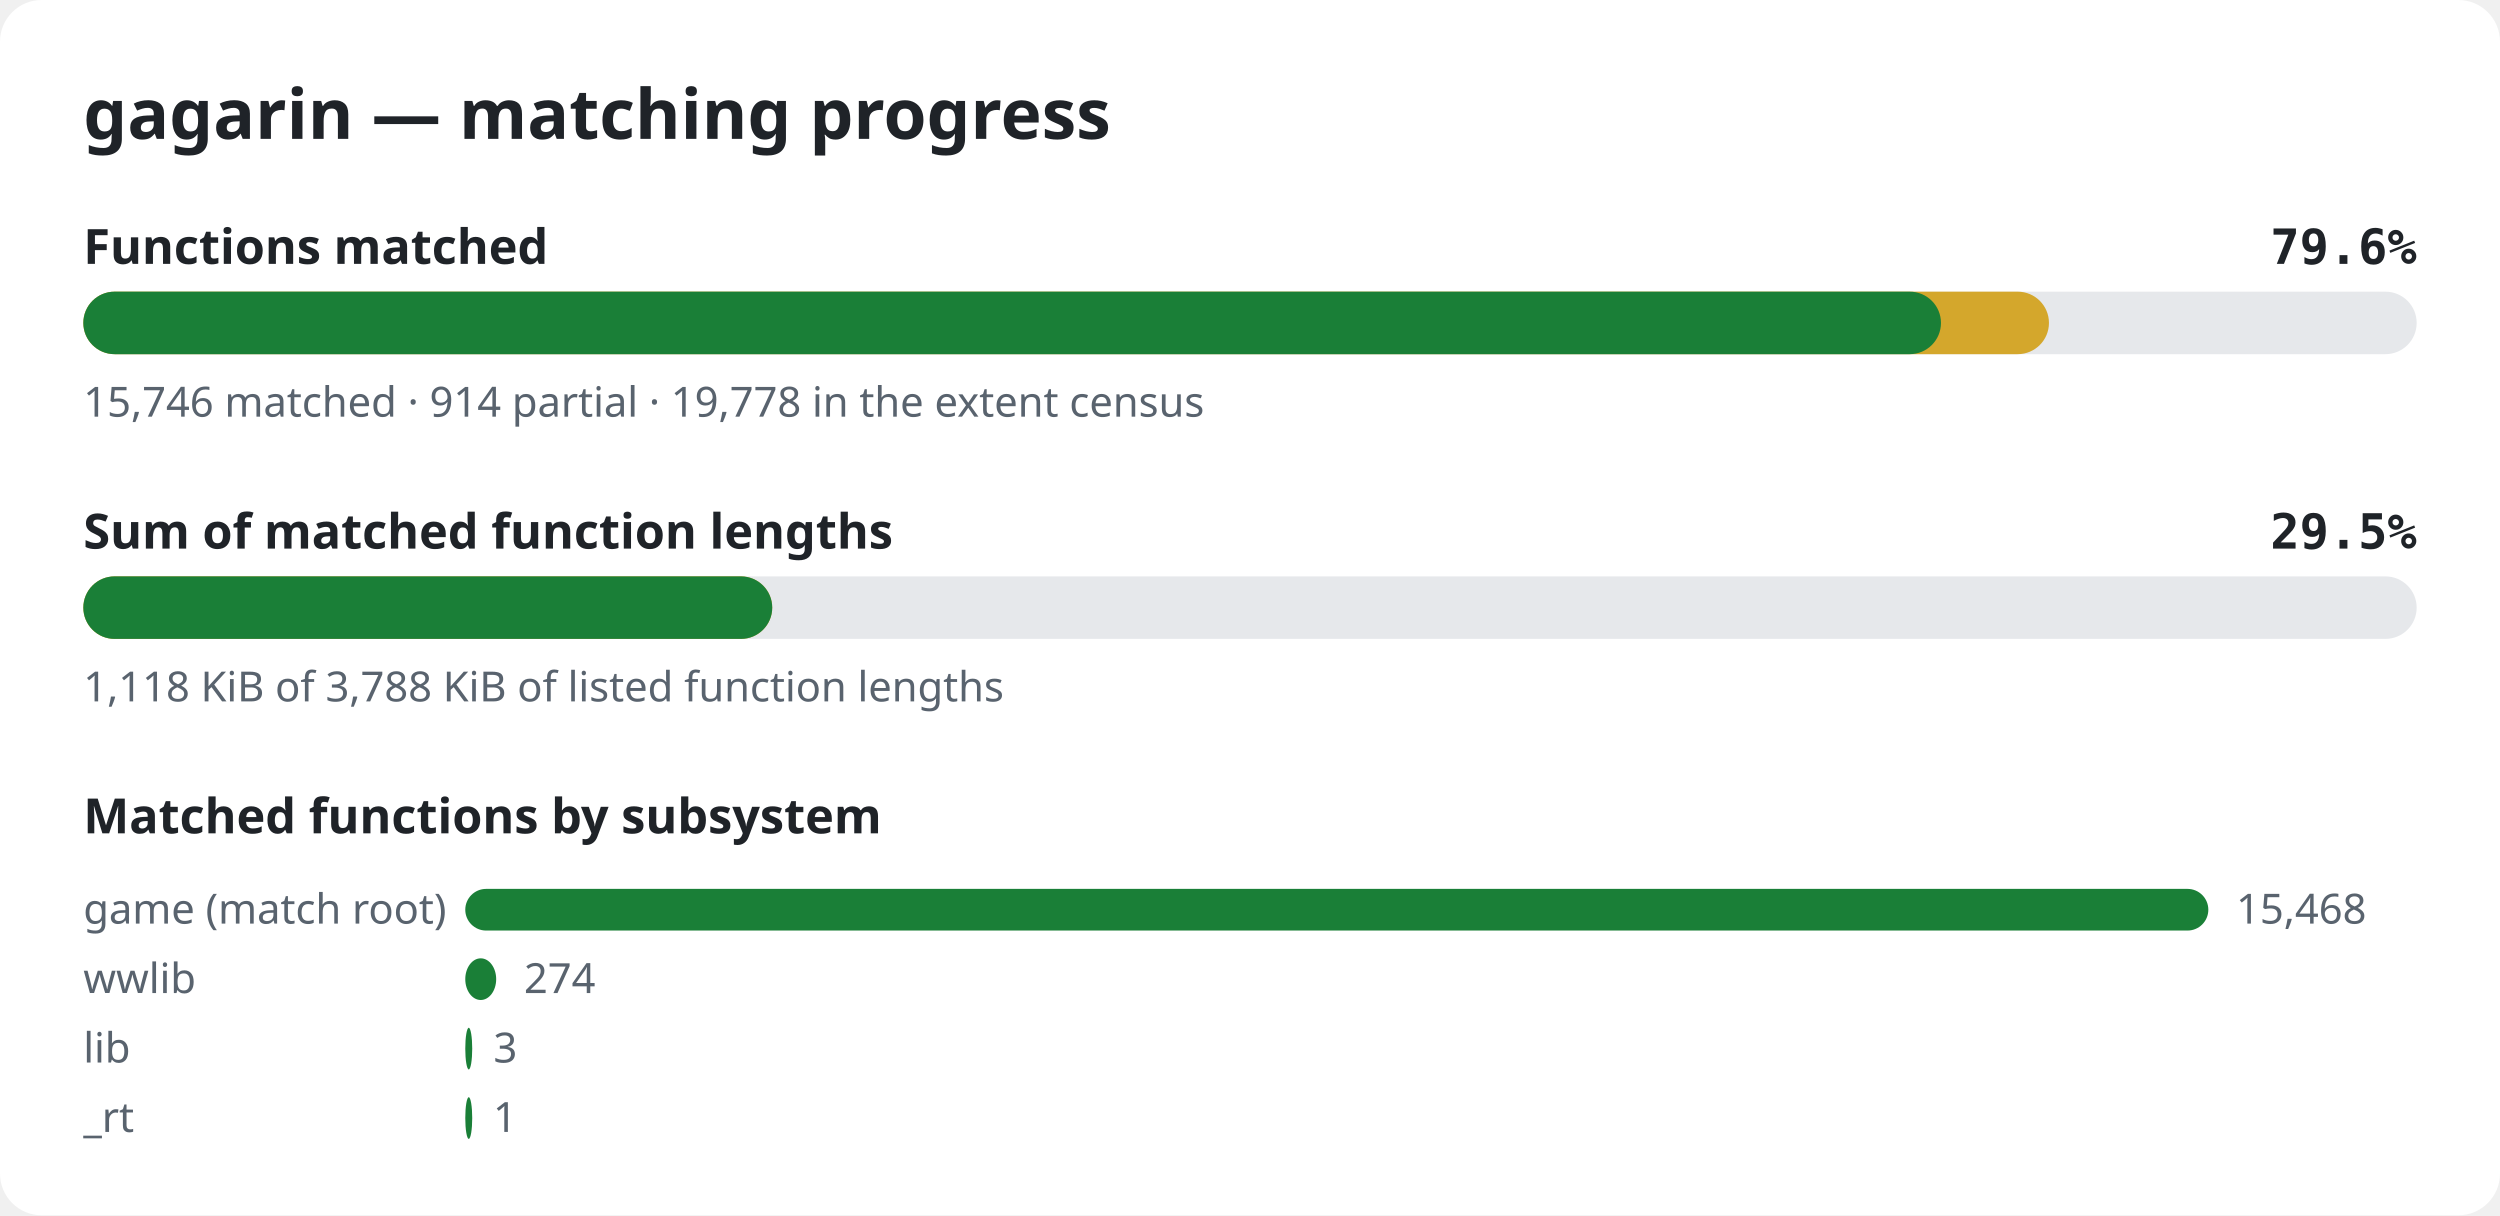
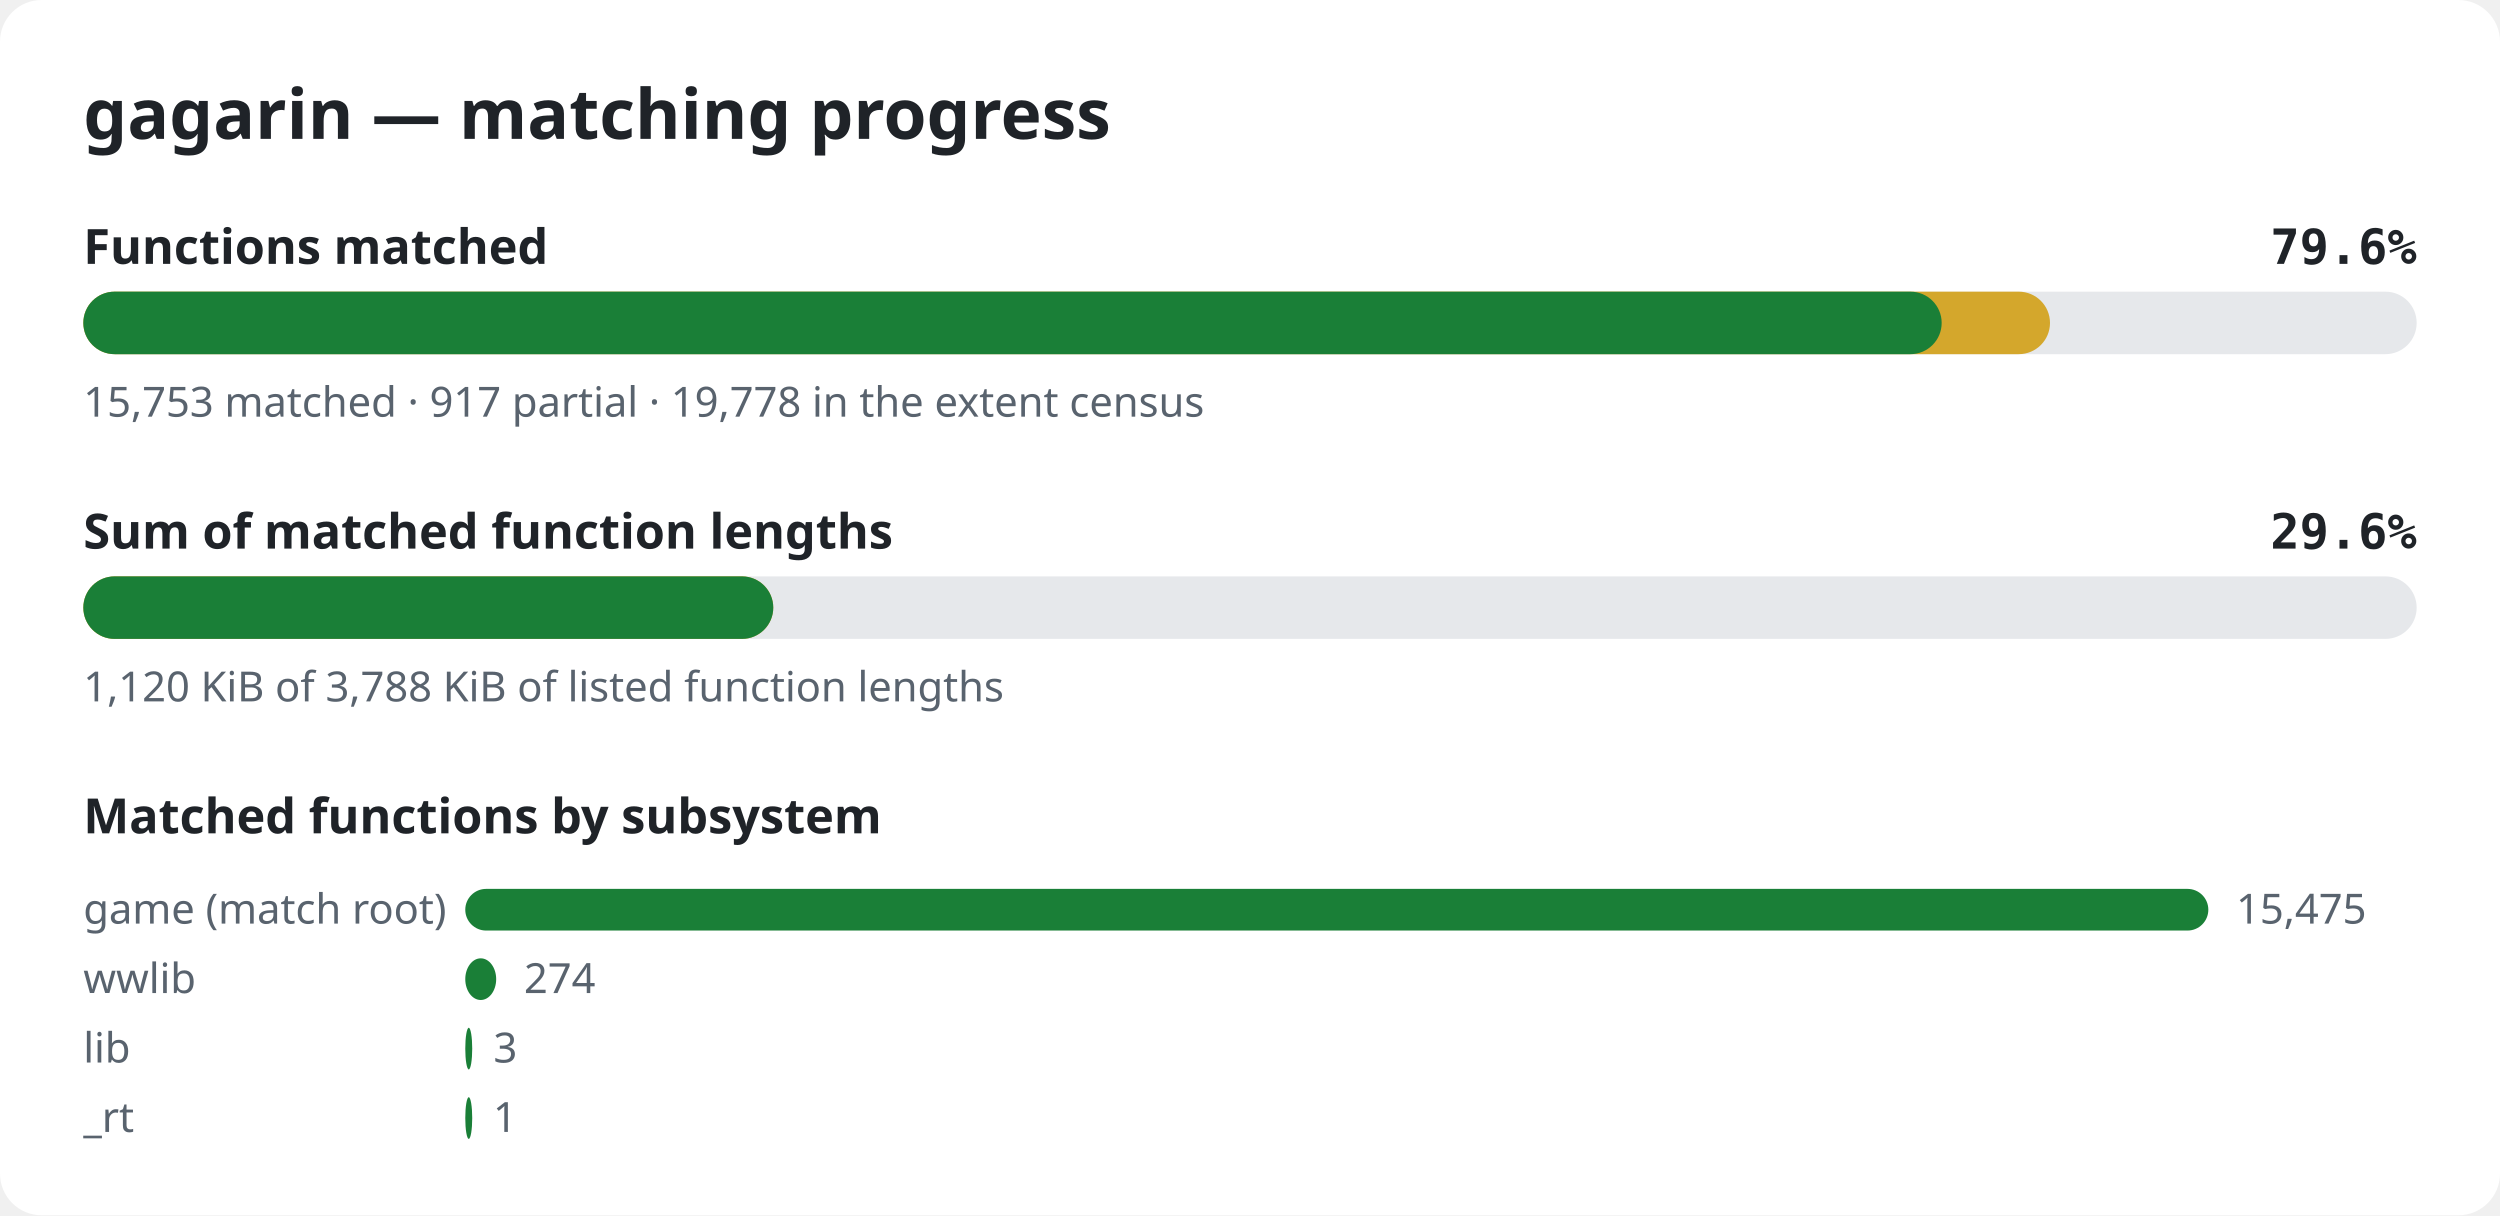
<svg xmlns="http://www.w3.org/2000/svg" width="720" height="350" viewBox="0 0 720 350" role="img" aria-label="gagarin matching progress">
  <style>.bg{fill:#ffffff}.title{font:600 20px sans-serif;fill:#1f2328}.label{font:600 14px sans-serif;fill:#1f2328}.pct{font:600 14px monospace;fill:#1f2328}.note{font:12px sans-serif;fill:#59636e}.track{fill:#e6e8eb}.done{fill:#1a7f37}.partial{fill:#d4a72c}@media (prefers-color-scheme: dark){.bg{fill:#0d1117}.title,.label,.pct{fill:#e6edf3}.note{fill:#9198a1}.track{fill:#262c36}.done{fill:#3fb950}.partial{fill:#d29922}}</style>
  <rect width="720" height="350" rx="12" class="bg" />
  <text x="24" y="40" class="title">gagarin — matching progress</text>
  <text x="24" y="76" class="label">Functions matched</text>
  <text x="696" y="76" class="pct" text-anchor="end">79.6%</text>
  <rect x="24" y="84" width="672" height="18" rx="9" class="track" />
-   <rect x="24" y="84" width="566.1" height="18" rx="9" class="partial" />
-   <rect x="24" y="84" width="535.0" height="18" rx="9" class="done" />
-   <text x="24" y="120" class="note">15,746 matched · 914 partial · 19,778 in the extent census</text>
+   <rect x="24" y="84" width="566.4" height="18" rx="9" class="partial" />
+   <rect x="24" y="84" width="535.2" height="18" rx="9" class="done" />
+   <text x="24" y="120" class="note">15,753 matched · 917 partial · 19,778 in the extent census</text>
  <text x="24" y="158" class="label">Sum of matched function lengths</text>
-   <text x="696" y="158" class="pct" text-anchor="end">29.5%</text>
+   <text x="696" y="158" class="pct" text-anchor="end">29.6%</text>
  <rect x="24" y="166" width="672" height="18" rx="9" class="track" />
-   <rect x="24" y="166" width="198.4" height="18" rx="9" class="partial" />
-   <rect x="24" y="166" width="198.4" height="18" rx="9" class="done" />
-   <text x="24" y="202" class="note">1,118 KiB of 3,788 KiB of listed function lengths</text>
+   <rect x="24" y="166" width="198.7" height="18" rx="9" class="partial" />
+   <rect x="24" y="166" width="198.7" height="18" rx="9" class="done" />
+   <text x="24" y="202" class="note">1,120 KiB of 3,788 KiB of listed function lengths</text>
  <text x="24" y="240" class="label">Matched functions by subsystem</text>
  <text x="24" y="266" class="note">game (match root)</text>
  <rect x="134" y="256" width="502.0" height="12" rx="6" class="done" />
-   <text x="644.0" y="266" class="note">15,468</text>
+   <text x="644.0" y="266" class="note">15,475</text>
  <text x="24" y="286" class="note">wwlib</text>
  <rect x="134" y="276" width="8.9" height="12" rx="6" class="done" />
  <text x="150.9" y="286" class="note">274</text>
  <text x="24" y="306" class="note">lib</text>
  <rect x="134" y="296" width="2.0" height="12" rx="6" class="done" />
  <text x="142.1" y="306" class="note">3</text>
  <text x="24" y="326" class="note">_rt</text>
  <rect x="134" y="316" width="2.0" height="12" rx="6" class="done" />
  <text x="142.0" y="326" class="note">1</text>
</svg>
